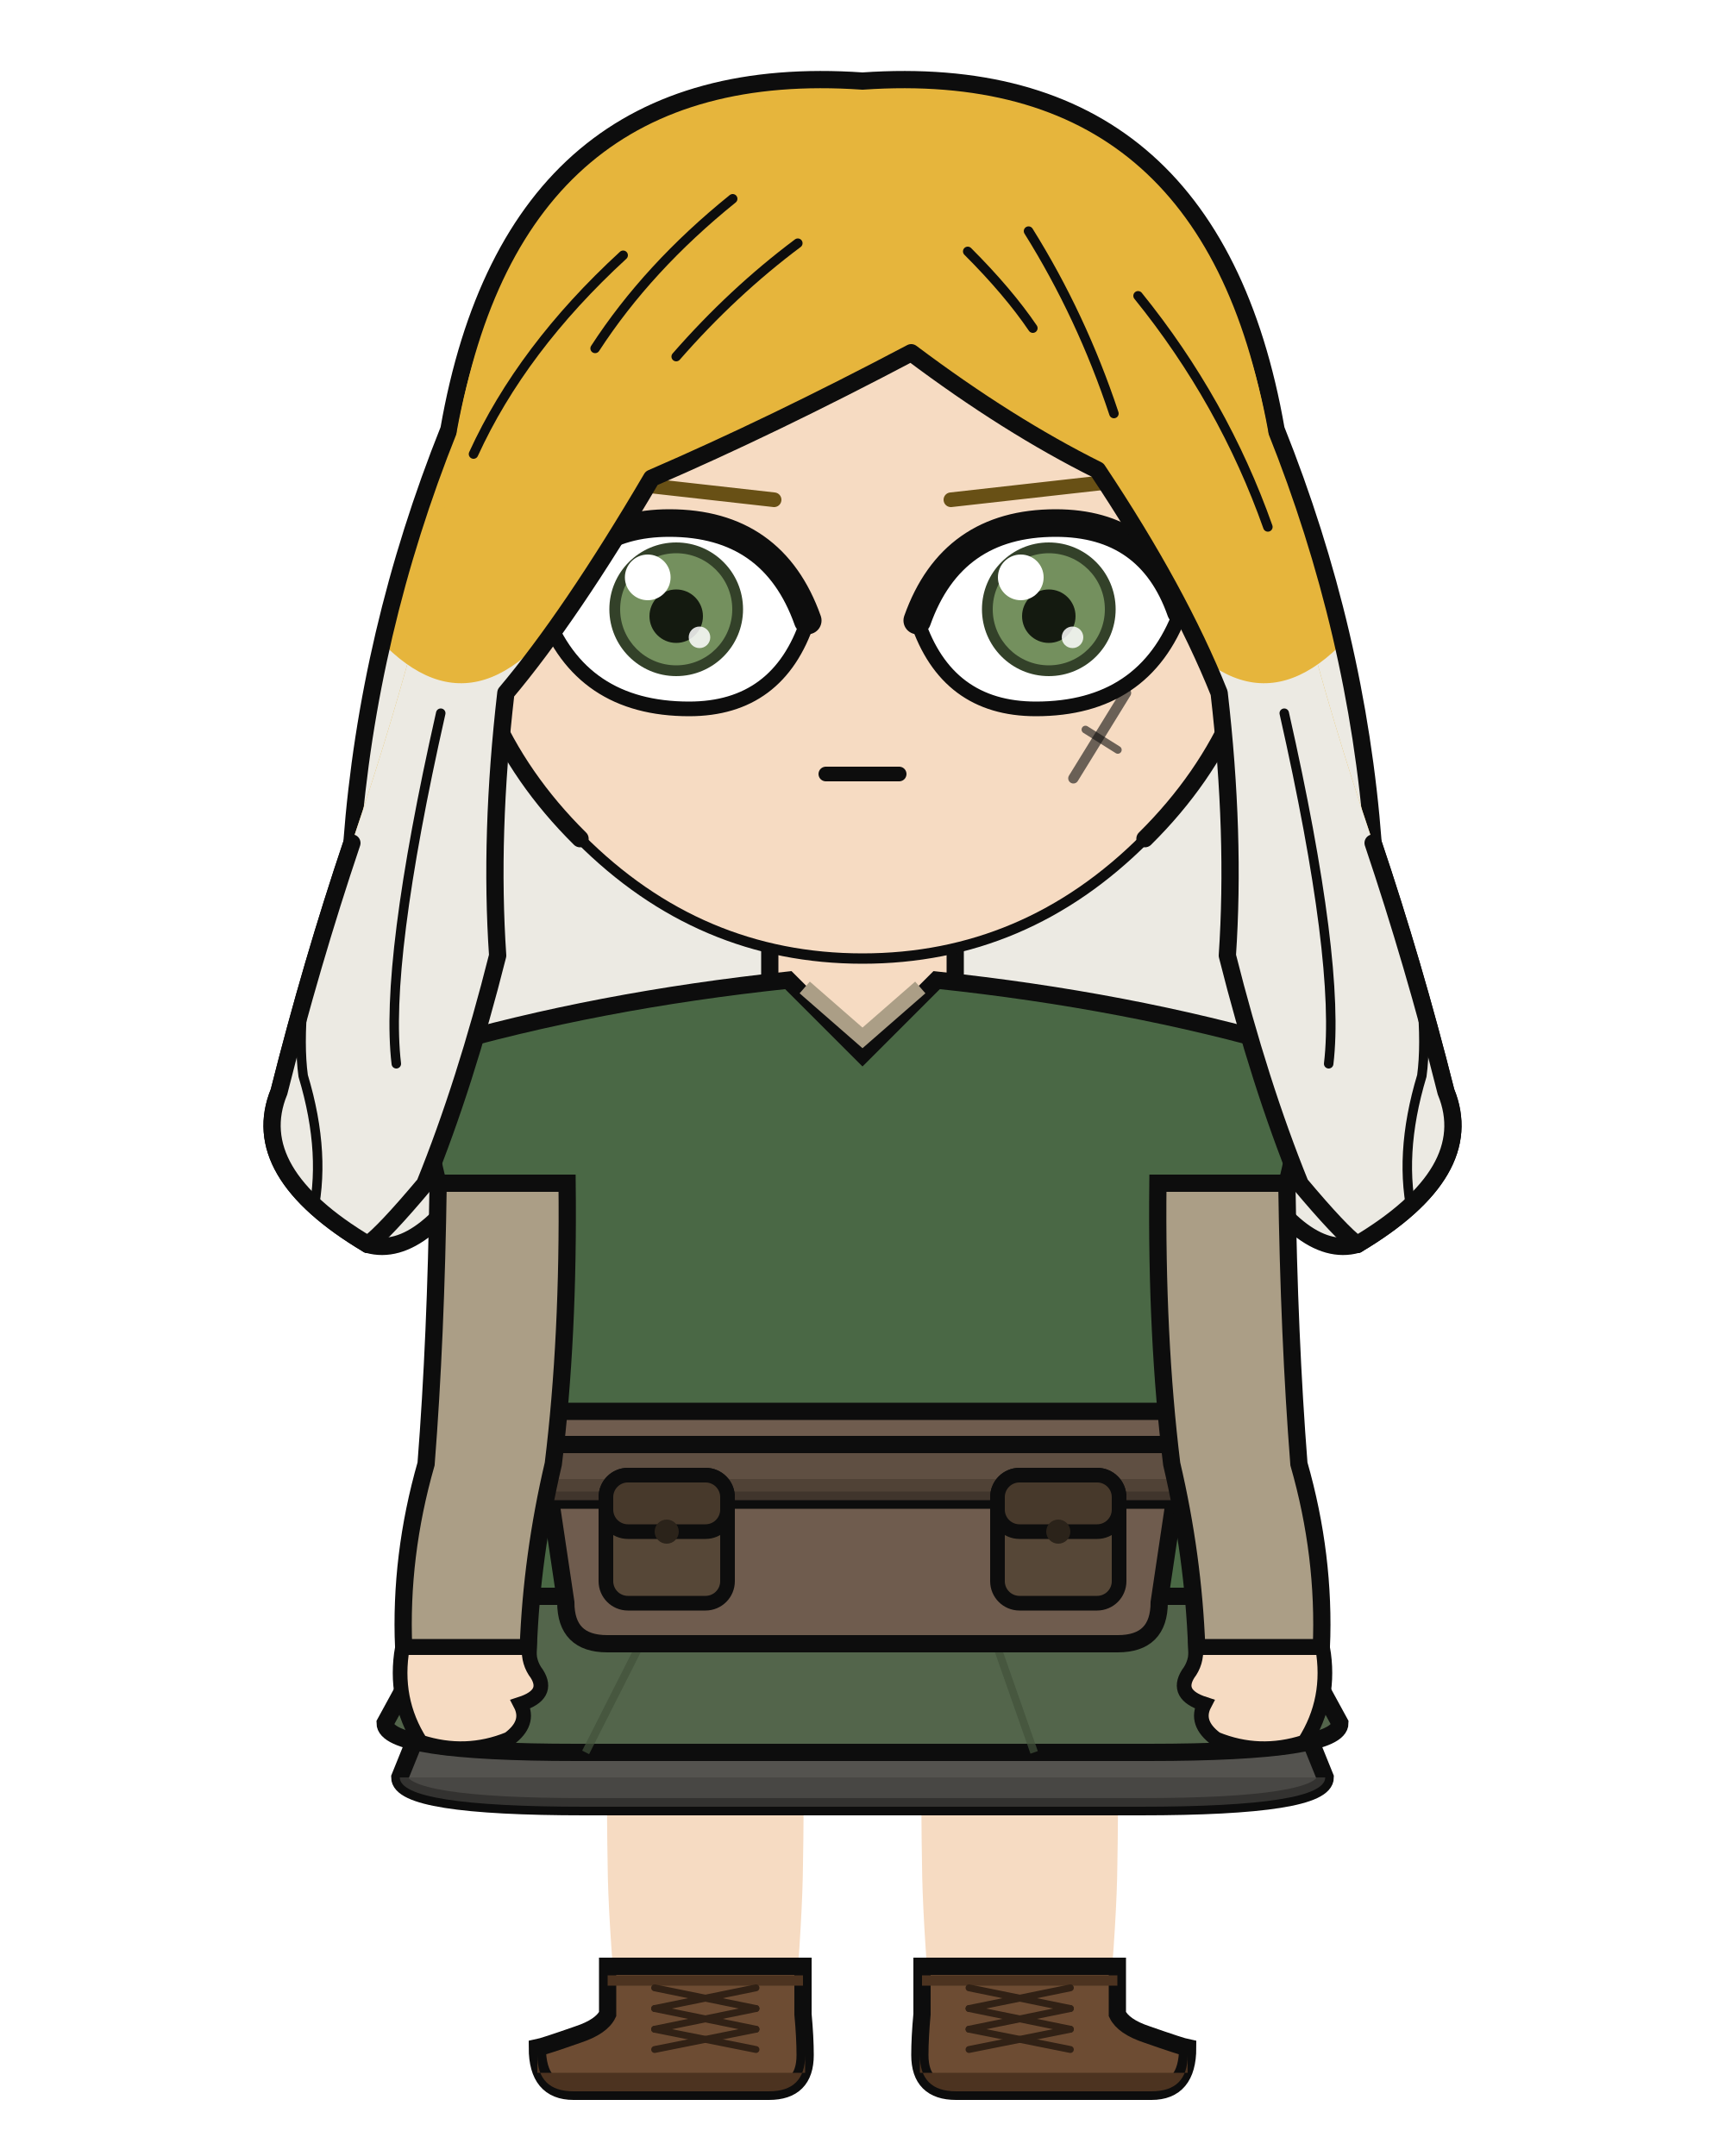
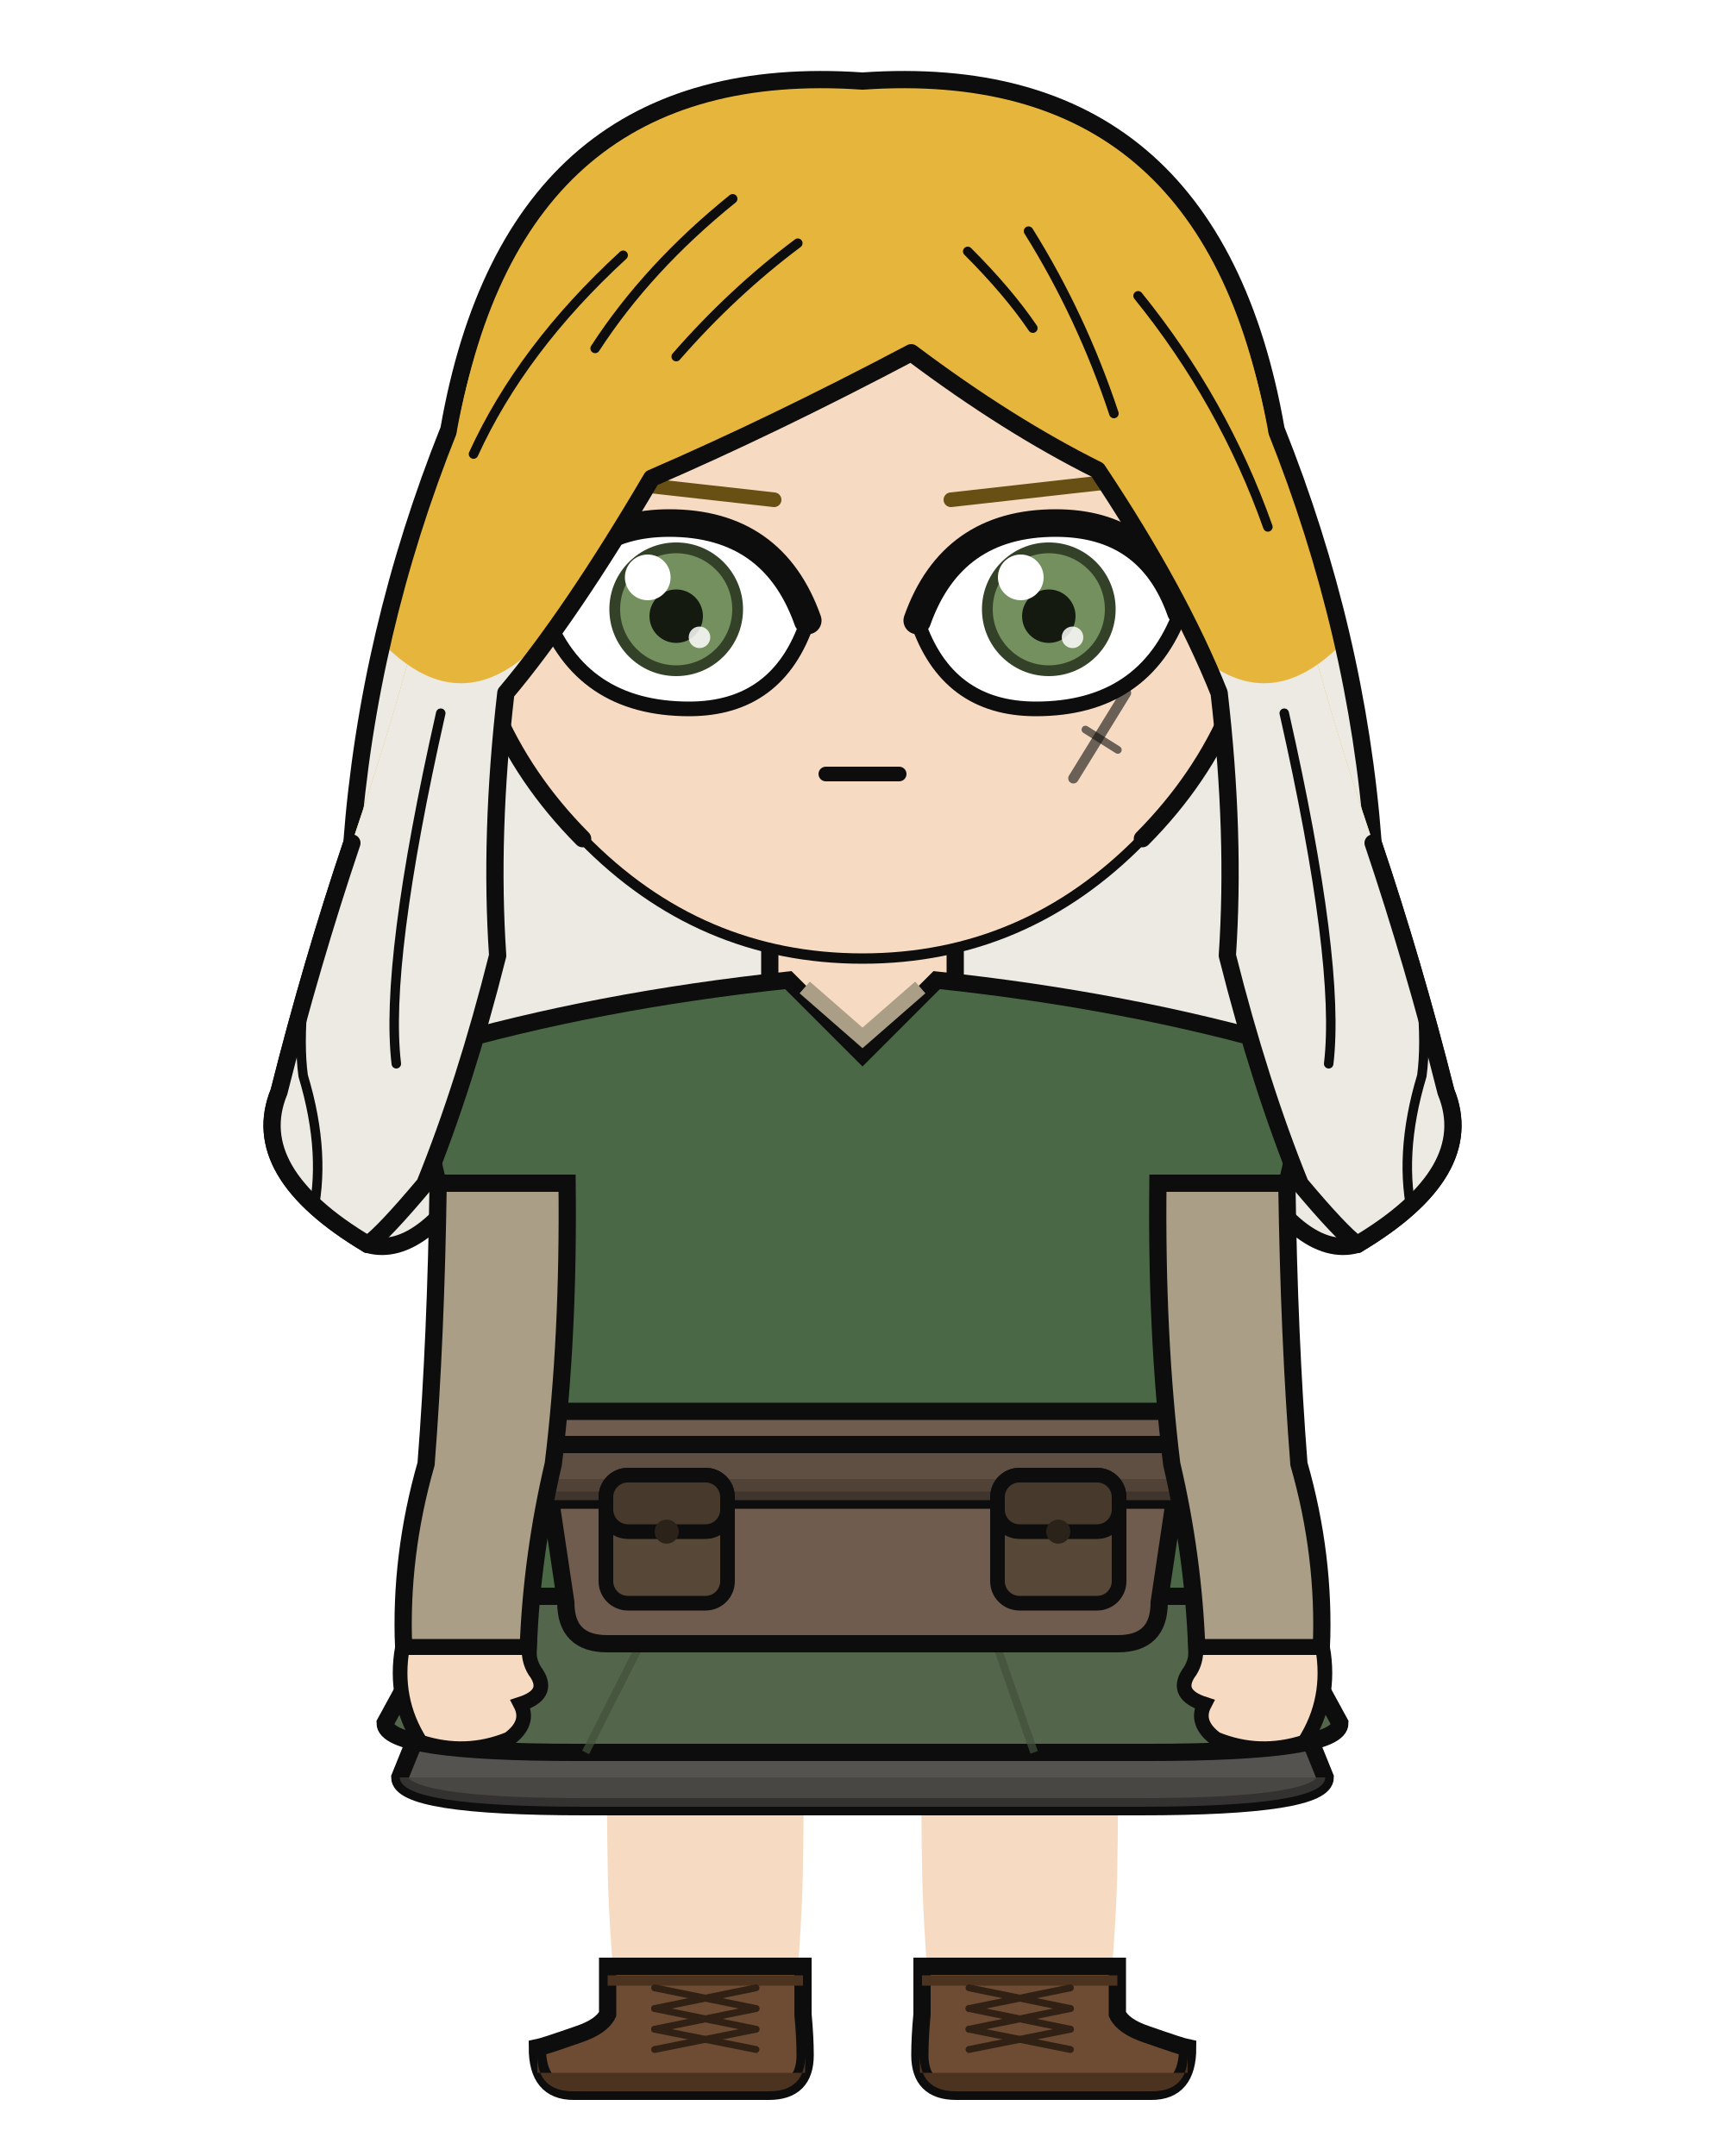
<svg xmlns="http://www.w3.org/2000/svg" width="400" height="500" viewBox="0 0 400 500">
  <rect width="100%" height="100%" fill="white" />
  <defs>
    <clipPath id="hair-tips">
      <path d="M 21.4 141.5 Q 49.6 173.9 83.4 142.9 Q 107.9 175.3 132.3 140.2 Q 154.9 172.6 177.4 142.9 Q 200.0 176.6 222.6 142.9 Q 245.1 172.6 267.7 140.2 Q 292.1 175.3 316.6 142.9 Q 350.4 173.9 378.6 141.5 Q 378.6 308.9 378.6 429.6 Q 200.0 429.6 21.4 429.6 Z" />
    </clipPath>
    <clipPath id="hair-front">
      <path d="M 85.3 288.6 Q 89.1 285.8 98.5 274.6 Q 107.9 251.4 115.4 221.6 Q 113.5 193.6 117.3 160.7 Q 132.3 142.9 151.1 110.9 Q 179.3 98.7 211.3 81.8 Q 233.8 98.7 254.5 109.0 Q 273.3 137.2 282.7 160.7 Q 286.5 193.6 284.6 221.6 Q 292.1 251.4 301.5 274.6 Q 310.9 285.8 314.7 288.6 Q 342.9 271.8 335.3 253.2 Q 327.8 223.4 318.4 195.5 Q 298.7 137.2 294.0 99.6 Q 279.0 18.8 200.0 24.4 Q 121.0 18.8 106.0 99.6 Q 101.3 137.2 81.6 195.5 Q 72.2 223.4 64.7 253.2 Q 57.1 271.8 85.3 288.6 Z" />
    </clipPath>
  </defs>
  <path d="M 104.1 99.6 Q 119.2 13.2 200.0 18.8 Q 280.8 13.2 295.9 99.6 Q 314.7 146.6 318.4 195.5 Q 327.8 223.4 335.3 253.2 Q 342.9 271.8 314.7 288.6 Q 301.5 292.3 286.5 266.0 Q 271.4 273.5 256.4 298.0 Q 241.4 290.5 228.2 269.8 Q 213.2 277.3 200.0 294.2 Q 186.8 277.3 171.8 269.8 Q 158.6 290.5 143.6 298.0 Q 128.6 273.5 113.5 266.0 Q 98.5 292.3 85.3 288.6 Q 57.1 271.8 64.7 253.2 Q 72.2 223.4 81.6 195.5 Q 85.3 146.6 104.1 99.6 Z" fill="#e6b53c" />
  <path d="M 104.1 99.6 Q 119.2 13.2 200.0 18.8 Q 280.8 13.2 295.9 99.6 Q 314.7 146.6 318.4 195.5 Q 327.8 223.4 335.3 253.2 Q 342.9 271.8 314.7 288.6 Q 301.5 292.3 286.5 266.0 Q 271.4 273.5 256.4 298.0 Q 241.4 290.5 228.2 269.8 Q 213.2 277.3 200.0 294.2 Q 186.8 277.3 171.8 269.8 Q 158.6 290.5 143.6 298.0 Q 128.6 273.5 113.5 266.0 Q 98.5 292.3 85.3 288.6 Q 57.1 271.8 64.7 253.2 Q 72.2 223.4 81.6 195.5 Q 85.3 146.6 104.1 99.6 Z" fill="#eceae3" clip-path="url(#hair-tips)" />
  <path d="M 104.1 99.6 Q 119.2 13.2 200.0 18.8 Q 280.8 13.2 295.9 99.6 Q 314.7 146.6 318.4 195.5 Q 327.8 223.4 335.3 253.2 Q 342.9 271.8 314.7 288.6 Q 301.5 292.3 286.5 266.0 Q 271.4 273.5 256.4 298.0 Q 241.4 290.5 228.2 269.8 Q 213.2 277.3 200.0 294.2 Q 186.8 277.3 171.8 269.8 Q 158.6 290.5 143.6 298.0 Q 128.6 273.5 113.5 266.0 Q 98.5 292.3 85.3 288.6 Q 57.1 271.8 64.7 253.2 Q 72.2 223.4 81.6 195.5 Q 85.3 146.6 104.1 99.6 Z" fill="none" stroke="#0d0d0d" stroke-width="4.0" />
  <rect x="178.5" y="207.7" width="43.0" height="43.2" rx="15.1" fill="#f6dbc2" />
  <line x1="178.5" y1="207.7" x2="178.5" y2="251.0" stroke="#0d0d0d" stroke-width="4.0" />
  <line x1="221.5" y1="207.7" x2="221.5" y2="251.0" stroke="#0d0d0d" stroke-width="4.0" />
  <path d="M 140.7 398.9 L 186.4 398.9 Q 186.4 422.3 186.2 432.3 Q 186.1 444.5 184.2 467.1 L 143.0 467.1 Q 141.0 444.5 140.9 432.3 Q 140.7 422.3 140.7 398.9 Z" fill="#f6dbc2" />
  <path d="M 186.2 456.0 L 186.2 467.1 Q 186.7 472.5 186.7 476.6 Q 186.7 485.0 178.3 485.0 L 133.0 485.0 Q 124.6 485.0 124.6 474.9 Q 126.1 474.6 134.1 471.8 Q 139.5 470.0 140.9 467.1 L 140.9 456.0 Z" fill="#6d4c33" stroke="#0d0d0d" stroke-width="4.0" />
  <path d="M 186.7 480.7 L 124.6 480.7 L 124.6 476.6 Q 124.6 485.0 133.0 485.0 L 178.3 485.0 Q 186.7 485.0 186.7 476.6 Z" fill="#4c3320" />
  <line x1="140.9" y1="459.3" x2="186.2" y2="459.3" stroke="#4c3320" stroke-width="2.4" />
  <line x1="175.3" y1="461.0" x2="151.8" y2="465.8" stroke="#312115" stroke-width="1.6" stroke-linecap="round" />
  <line x1="151.8" y1="461.0" x2="175.3" y2="465.8" stroke="#312115" stroke-width="1.6" stroke-linecap="round" />
  <line x1="175.3" y1="465.8" x2="151.8" y2="470.6" stroke="#312115" stroke-width="1.6" stroke-linecap="round" />
  <line x1="151.8" y1="465.8" x2="175.3" y2="470.6" stroke="#312115" stroke-width="1.6" stroke-linecap="round" />
  <line x1="175.3" y1="470.6" x2="151.8" y2="475.3" stroke="#312115" stroke-width="1.6" stroke-linecap="round" />
  <line x1="151.8" y1="470.6" x2="175.3" y2="475.3" stroke="#312115" stroke-width="1.6" stroke-linecap="round" />
  <path d="M 213.6 398.9 L 259.3 398.9 Q 259.3 422.3 259.1 432.3 Q 259.0 444.5 257.0 467.1 L 215.8 467.1 Q 213.9 444.5 213.8 432.3 Q 213.6 422.3 213.6 398.9 Z" fill="#f6dbc2" />
  <path d="M 213.8 456.0 L 213.8 467.1 Q 213.3 472.5 213.3 476.6 Q 213.3 485.0 221.7 485.0 L 267.0 485.0 Q 275.4 485.0 275.4 474.9 Q 273.9 474.6 265.9 471.8 Q 260.5 470.0 259.1 467.1 L 259.1 456.0 Z" fill="#6d4c33" stroke="#0d0d0d" stroke-width="4.0" />
  <path d="M 213.3 480.7 L 275.4 480.7 L 275.4 476.6 Q 275.4 485.0 267.0 485.0 L 221.7 485.0 Q 213.3 485.0 213.3 476.6 Z" fill="#4c3320" />
  <line x1="213.8" y1="459.3" x2="259.1" y2="459.3" stroke="#4c3320" stroke-width="2.4" />
  <line x1="248.2" y1="461.0" x2="224.7" y2="465.8" stroke="#312115" stroke-width="1.6" stroke-linecap="round" />
  <line x1="224.7" y1="461.0" x2="248.2" y2="465.8" stroke="#312115" stroke-width="1.6" stroke-linecap="round" />
  <line x1="248.2" y1="465.8" x2="224.7" y2="470.6" stroke="#312115" stroke-width="1.6" stroke-linecap="round" />
  <line x1="224.7" y1="465.8" x2="248.2" y2="470.6" stroke="#312115" stroke-width="1.6" stroke-linecap="round" />
  <line x1="248.2" y1="470.6" x2="224.7" y2="475.3" stroke="#312115" stroke-width="1.6" stroke-linecap="round" />
  <line x1="224.7" y1="470.6" x2="248.2" y2="475.3" stroke="#312115" stroke-width="1.6" stroke-linecap="round" />
  <path d="M 122.1 339.5 L 92.7 412.2 Q 92.7 419.0 135.6 419.0 L 264.4 419.0 Q 307.3 419.0 307.3 412.2 L 277.9 339.5 Z" fill="#54534f" stroke="#0d0d0d" stroke-width="4.0" />
  <path d="M 92.7 412.2 L 92.7 412.2 Q 92.7 419.0 135.6 419.0 L 264.4 419.0 Q 307.3 419.0 307.3 412.2 L 307.3 412.2 Z" fill="#43423f" opacity="0.7" />
  <path d="M 122.1 339.5 L 89.3 399.6 Q 89.3 406.4 133.6 406.4 L 266.4 406.4 Q 310.7 406.4 310.7 399.6 L 277.9 339.5 Z" fill="#53654b" stroke="#0d0d0d" stroke-width="4.0" />
  <line x1="159.5" y1="359.6" x2="135.8" y2="406.4" stroke="#41513a" stroke-width="1.8" opacity="0.7" />
  <line x1="223.4" y1="359.6" x2="239.8" y2="406.4" stroke="#41513a" stroke-width="1.8" opacity="0.7" />
  <path d="M 182.8 227.3 Q 138.4 232.0 100.6 243.0 Q 97.6 260.3 101.6 274.4 L 117.7 274.4 Q 117.7 310.2 116.2 339.5 Q 107.1 356.4 107.1 370.2 L 292.9 370.2 Q 292.9 356.4 283.8 339.5 Q 282.3 310.2 282.3 274.4 L 298.4 274.4 Q 302.4 260.3 299.4 243.0 Q 261.6 232.0 217.2 227.3 L 200.0 244.5 Z" fill="#4a6845" stroke="#0d0d0d" stroke-width="4.0" />
  <path d="M 186.6 229.0 L 200.0 240.7 L 213.4 229.0" fill="none" stroke="#ab9e86" stroke-width="3.6" />
  <path d="M 124.6 327.3 L 131.2 371.6 Q 131.2 381.2 140.8 381.2 L 259.2 381.2 Q 268.8 381.2 268.8 371.6 L 275.4 327.3 Z" fill="#6f5c4e" stroke="#0d0d0d" stroke-width="4.0" />
  <rect x="113.7" y="335.0" width="172.6" height="12.9" rx="2.3" fill="#5f4f42" stroke="#0d0d0d" stroke-width="4.0" />
  <rect x="113.7" y="343.0" width="172.6" height="4.9" rx="2.3" fill="#4c3e33" opacity="0.8" />
  <rect x="140.5" y="342.1" width="28.2" height="29.7" rx="5.1" fill="#564737" stroke="#0d0d0d" stroke-width="3.4" />
  <rect x="140.5" y="342.1" width="28.2" height="13.1" rx="5.1" fill="#47392b" stroke="#0d0d0d" stroke-width="3.4" />
  <circle cx="154.6" cy="355.2" r="2.8" fill="#2b231a" />
  <rect x="231.3" y="342.1" width="28.2" height="29.7" rx="5.1" fill="#564737" stroke="#0d0d0d" stroke-width="3.4" />
  <rect x="231.3" y="342.1" width="28.2" height="13.1" rx="5.1" fill="#47392b" stroke="#0d0d0d" stroke-width="3.4" />
  <circle cx="245.4" cy="355.2" r="2.8" fill="#2b231a" />
  <path d="M 131.5 274.4 L 101.6 274.4 Q 101.1 310.2 98.8 339.5 Q 92.7 360.8 93.6 382.1 L 122.5 382.1 Q 123.3 360.8 128.3 339.5 Q 131.9 310.2 131.5 274.4 Z" fill="#ab9e86" stroke="#0d0d0d" stroke-width="4.0" />
  <path d="M 93.3 382.1 Q 91.2 394.1 97.5 404.0 Q 108.0 407.4 118.0 403.3 Q 123.0 399.6 120.7 395.2 Q 127.5 393.0 124.5 388.2 Q 122.5 385.6 122.7 382.1 Z" fill="#f6dbc2" stroke="#0d0d0d" stroke-width="3.4" />
  <path d="M 268.5 274.4 L 298.4 274.4 Q 298.9 310.2 301.2 339.5 Q 307.3 360.8 306.4 382.1 L 277.5 382.1 Q 276.7 360.8 271.7 339.5 Q 268.1 310.2 268.5 274.4 Z" fill="#ab9e86" stroke="#0d0d0d" stroke-width="4.0" />
  <path d="M 306.7 382.1 Q 308.8 394.1 302.5 404.0 Q 292.0 407.4 282.0 403.3 Q 277.0 399.6 279.3 395.2 Q 272.5 393.0 275.5 388.2 Q 277.5 385.6 277.3 382.1 Z" fill="#f6dbc2" stroke="#0d0d0d" stroke-width="3.4" />
-   <path d="M 200.0 33.8 Q 238.9 33.8 266.5 61.4 Q 294.0 88.9 294.0 127.8 Q 293.5 166.8 265.5 194.5 Q 237.8 222.3 200.0 222.3 Q 162.2 222.3 134.5 194.5 Q 106.5 166.8 106.0 127.8 Q 106.0 88.9 133.5 61.4 Q 161.1 33.8 200.0 33.8 Z" fill="#f6dbc2" />
-   <path d="M 134.5 194.5 Q 106.5 166.8 106.0 127.8 Q 106.0 88.9 133.5 61.4 Q 161.1 33.8 200.0 33.8 Q 238.9 33.8 266.5 61.4 Q 294.0 88.9 294.0 127.8 Q 293.5 166.8 265.5 194.5" fill="none" stroke="#0d0d0d" stroke-width="4.0" stroke-linecap="round" />
-   <path d="M 265.5 194.5 Q 237.8 222.3 200.0 222.3 Q 162.2 222.3 134.5 194.5" fill="none" stroke="#0d0d0d" stroke-width="2.4" stroke-linecap="round" />
+   <path d="M 200.0 33.8 Q 238.5 33.8 265.8 61.4 Q 293.1 88.9 292.9 127.8 Q 292.3 166.9 264.9 194.5 Q 237.8 222.3 200.0 222.3 Q 162.2 222.3 135.1 194.5 Q 107.7 166.9 107.1 127.8 Q 106.9 88.9 134.2 61.4 Q 161.5 33.8 200.0 33.8 Z" fill="#f6dbc2" />
+   <path d="M 135.1 194.5 Q 107.7 166.9 107.1 127.8 Q 106.9 88.9 134.2 61.4 Q 161.5 33.8 200.0 33.8 Q 238.5 33.8 265.8 61.4 Q 293.1 88.9 292.9 127.8 Q 292.3 166.9 264.9 194.5" fill="none" stroke="#0d0d0d" stroke-width="4.0" stroke-linecap="round" />
+   <path d="M 264.9 194.5 Q 237.8 222.3 200.0 222.3 Q 162.2 222.3 135.1 194.5" fill="none" stroke="#0d0d0d" stroke-width="2.4" stroke-linecap="round" />
  <line x1="179.5" y1="115.9" x2="134.1" y2="110.8" stroke="#685015" stroke-width="3.4" stroke-linecap="round" />
  <defs>
    <clipPath id="eye-l">
      <path d="M 187.3 143.9 Q 179.3 121.3 155.2 121.3 Q 133.4 121.3 126.2 141.8 Q 134.6 164.4 159.8 164.4 Q 180.5 164.4 187.3 143.9 Z" />
    </clipPath>
  </defs>
  <path d="M 187.3 143.9 Q 179.3 121.3 155.2 121.3 Q 133.4 121.3 126.2 141.8 Q 134.6 164.4 159.8 164.4 Q 180.5 164.4 187.3 143.9 Z" fill="white" stroke="#0d0d0d" stroke-width="3.4" />
  <g clip-path="url(#eye-l)">
    <circle cx="156.8" cy="141.3" r="15.5" fill="#334129" />
    <circle cx="156.8" cy="141.3" r="13.0" fill="#74905e" />
    <circle cx="156.8" cy="142.9" r="6.2" fill="#141a10" />
    <circle cx="150.2" cy="133.9" r="5.3" fill="white" />
    <circle cx="162.2" cy="147.8" r="2.5" fill="white" opacity="0.85" />
  </g>
  <path d="M 187.3 143.9 Q 179.3 121.3 155.2 121.3 Q 133.4 121.3 126.2 141.8" fill="none" stroke="#0d0d0d" stroke-width="6.4" stroke-linecap="round" />
  <line x1="220.5" y1="115.9" x2="265.9" y2="110.8" stroke="#685015" stroke-width="3.4" stroke-linecap="round" />
  <defs>
    <clipPath id="eye-r">
      <path d="M 212.7 143.9 Q 220.7 121.3 244.8 121.3 Q 266.6 121.3 273.8 141.8 Q 265.4 164.4 240.2 164.4 Q 219.5 164.4 212.7 143.9 Z" />
    </clipPath>
  </defs>
  <path d="M 212.7 143.9 Q 220.7 121.3 244.8 121.3 Q 266.6 121.3 273.8 141.8 Q 265.4 164.4 240.2 164.4 Q 219.5 164.4 212.7 143.9 Z" fill="white" stroke="#0d0d0d" stroke-width="3.4" />
  <g clip-path="url(#eye-r)">
    <circle cx="243.2" cy="141.3" r="15.5" fill="#334129" />
    <circle cx="243.2" cy="141.3" r="13.0" fill="#74905e" />
    <circle cx="243.2" cy="142.9" r="6.2" fill="#141a10" />
    <circle cx="236.7" cy="133.9" r="5.3" fill="white" />
    <circle cx="248.7" cy="147.8" r="2.5" fill="white" opacity="0.85" />
  </g>
  <path d="M 212.7 143.9 Q 220.7 121.3 244.8 121.3 Q 266.6 121.3 273.8 141.8" fill="none" stroke="#0d0d0d" stroke-width="6.4" stroke-linecap="round" />
  <path d="M 191.5 179.5 Q 200.0 179.5 208.5 179.5" fill="none" stroke="#0d0d0d" stroke-width="3.4" stroke-linecap="round" />
  <line x1="248.9" y1="180.5" x2="261.1" y2="160.7" stroke="#0d0d0d" stroke-width="2.4" stroke-linecap="round" opacity="0.6" />
  <line x1="251.7" y1="169.2" x2="259.2" y2="173.9" stroke="#0d0d0d" stroke-width="1.8" stroke-linecap="round" opacity="0.6" />
  <path d="M 85.3 288.6 Q 89.1 285.8 98.5 274.6 Q 107.9 251.4 115.4 221.6 Q 113.5 193.6 117.3 160.7 Q 132.3 142.9 151.1 110.9 Q 179.3 98.7 211.3 81.8 Q 233.8 98.7 254.5 109.0 Q 273.3 137.2 282.7 160.7 Q 286.5 193.6 284.6 221.6 Q 292.1 251.4 301.5 274.6 Q 310.9 285.8 314.7 288.6 Q 342.9 271.8 335.3 253.2 Q 327.8 223.4 318.4 195.5 Q 298.7 137.2 294.0 99.6 Q 279.0 18.8 200.0 24.4 Q 121.0 18.8 106.0 99.6 Q 101.3 137.2 81.6 195.5 Q 72.2 223.4 64.7 253.2 Q 57.1 271.8 85.3 288.6 Z" fill="#e6b53c" />
  <path d="M 85.3 288.6 Q 89.1 285.8 98.5 274.6 Q 107.9 251.4 115.4 221.6 Q 113.5 193.6 117.3 160.7 Q 132.3 142.9 151.1 110.9 Q 179.3 98.7 211.3 81.8 Q 233.8 98.7 254.5 109.0 Q 273.3 137.2 282.7 160.7 Q 286.5 193.6 284.6 221.6 Q 292.1 251.4 301.5 274.6 Q 310.9 285.8 314.7 288.6 Q 342.9 271.8 335.3 253.2 Q 327.8 223.4 318.4 195.5 Q 298.7 137.2 294.0 99.6 Q 279.0 18.8 200.0 24.4 Q 121.0 18.8 106.0 99.6 Q 101.3 137.2 81.6 195.5 Q 72.2 223.4 64.7 253.2 Q 57.1 271.8 85.3 288.6 Z" fill="#eceae3" clip-path="url(#hair-tips)" />
  <path d="M 85.3 288.6 Q 89.1 285.8 98.5 274.6 Q 107.9 251.4 115.4 221.6 Q 113.5 193.6 117.3 160.7 Q 132.3 142.9 151.1 110.9 Q 179.3 98.7 211.3 81.8 Q 233.8 98.7 254.5 109.0 Q 273.3 137.2 282.7 160.7 Q 286.5 193.6 284.6 221.6 Q 292.1 251.4 301.5 274.6 Q 310.9 285.8 314.7 288.6" fill="none" stroke="#0d0d0d" stroke-width="4.0" stroke-linecap="round" stroke-linejoin="round" />
  <path d="M 85.3 288.6 Q 57.1 271.8 64.7 253.2 Q 72.2 223.4 81.6 195.5" fill="none" stroke="#0d0d0d" stroke-width="4.0" stroke-linecap="round" />
  <path d="M 314.7 288.6 Q 342.9 271.8 335.3 253.2 Q 327.8 223.4 318.4 195.5" fill="none" stroke="#0d0d0d" stroke-width="4.0" stroke-linecap="round" />
  <path d="M 169.9 46.1 Q 150.2 62.0 138.0 80.8" fill="none" stroke="#0d0d0d" stroke-width="2.2" stroke-linecap="round" clip-path="url(#hair-front)" />
  <path d="M 144.5 59.2 Q 121.0 80.8 109.8 105.3" fill="none" stroke="#0d0d0d" stroke-width="2.2" stroke-linecap="round" clip-path="url(#hair-front)" />
  <path d="M 238.5 53.6 Q 250.8 73.3 258.3 95.9" fill="none" stroke="#0d0d0d" stroke-width="2.2" stroke-linecap="round" clip-path="url(#hair-front)" />
  <path d="M 263.9 68.6 Q 283.7 93.1 294.0 122.2" fill="none" stroke="#0d0d0d" stroke-width="2.2" stroke-linecap="round" clip-path="url(#hair-front)" />
  <path d="M 307.2 137.2 Q 333.5 221.6 329.7 249.5 Q 324.1 268.1 327.8 283.0" fill="none" stroke="#0d0d0d" stroke-width="2.2" stroke-linecap="round" clip-path="url(#hair-front)" />
  <path d="M 92.8 137.2 Q 66.5 221.6 70.3 249.5 Q 75.9 268.1 72.2 283.0" fill="none" stroke="#0d0d0d" stroke-width="2.2" stroke-linecap="round" clip-path="url(#hair-front)" />
  <path d="M 297.8 165.4 Q 310.9 223.4 308.1 246.7" fill="none" stroke="#0d0d0d" stroke-width="2.2" stroke-linecap="round" clip-path="url(#hair-front)" />
  <path d="M 102.2 165.4 Q 89.1 223.4 91.9 246.7" fill="none" stroke="#0d0d0d" stroke-width="2.2" stroke-linecap="round" clip-path="url(#hair-front)" />
  <path d="M 224.4 58.3 Q 233.8 67.7 239.5 76.1" fill="none" stroke="#0d0d0d" stroke-width="2.2" stroke-linecap="round" clip-path="url(#hair-front)" />
  <path d="M 185.0 56.4 Q 169.9 67.7 156.8 82.7" fill="none" stroke="#0d0d0d" stroke-width="2.2" stroke-linecap="round" clip-path="url(#hair-front)" />
</svg>
